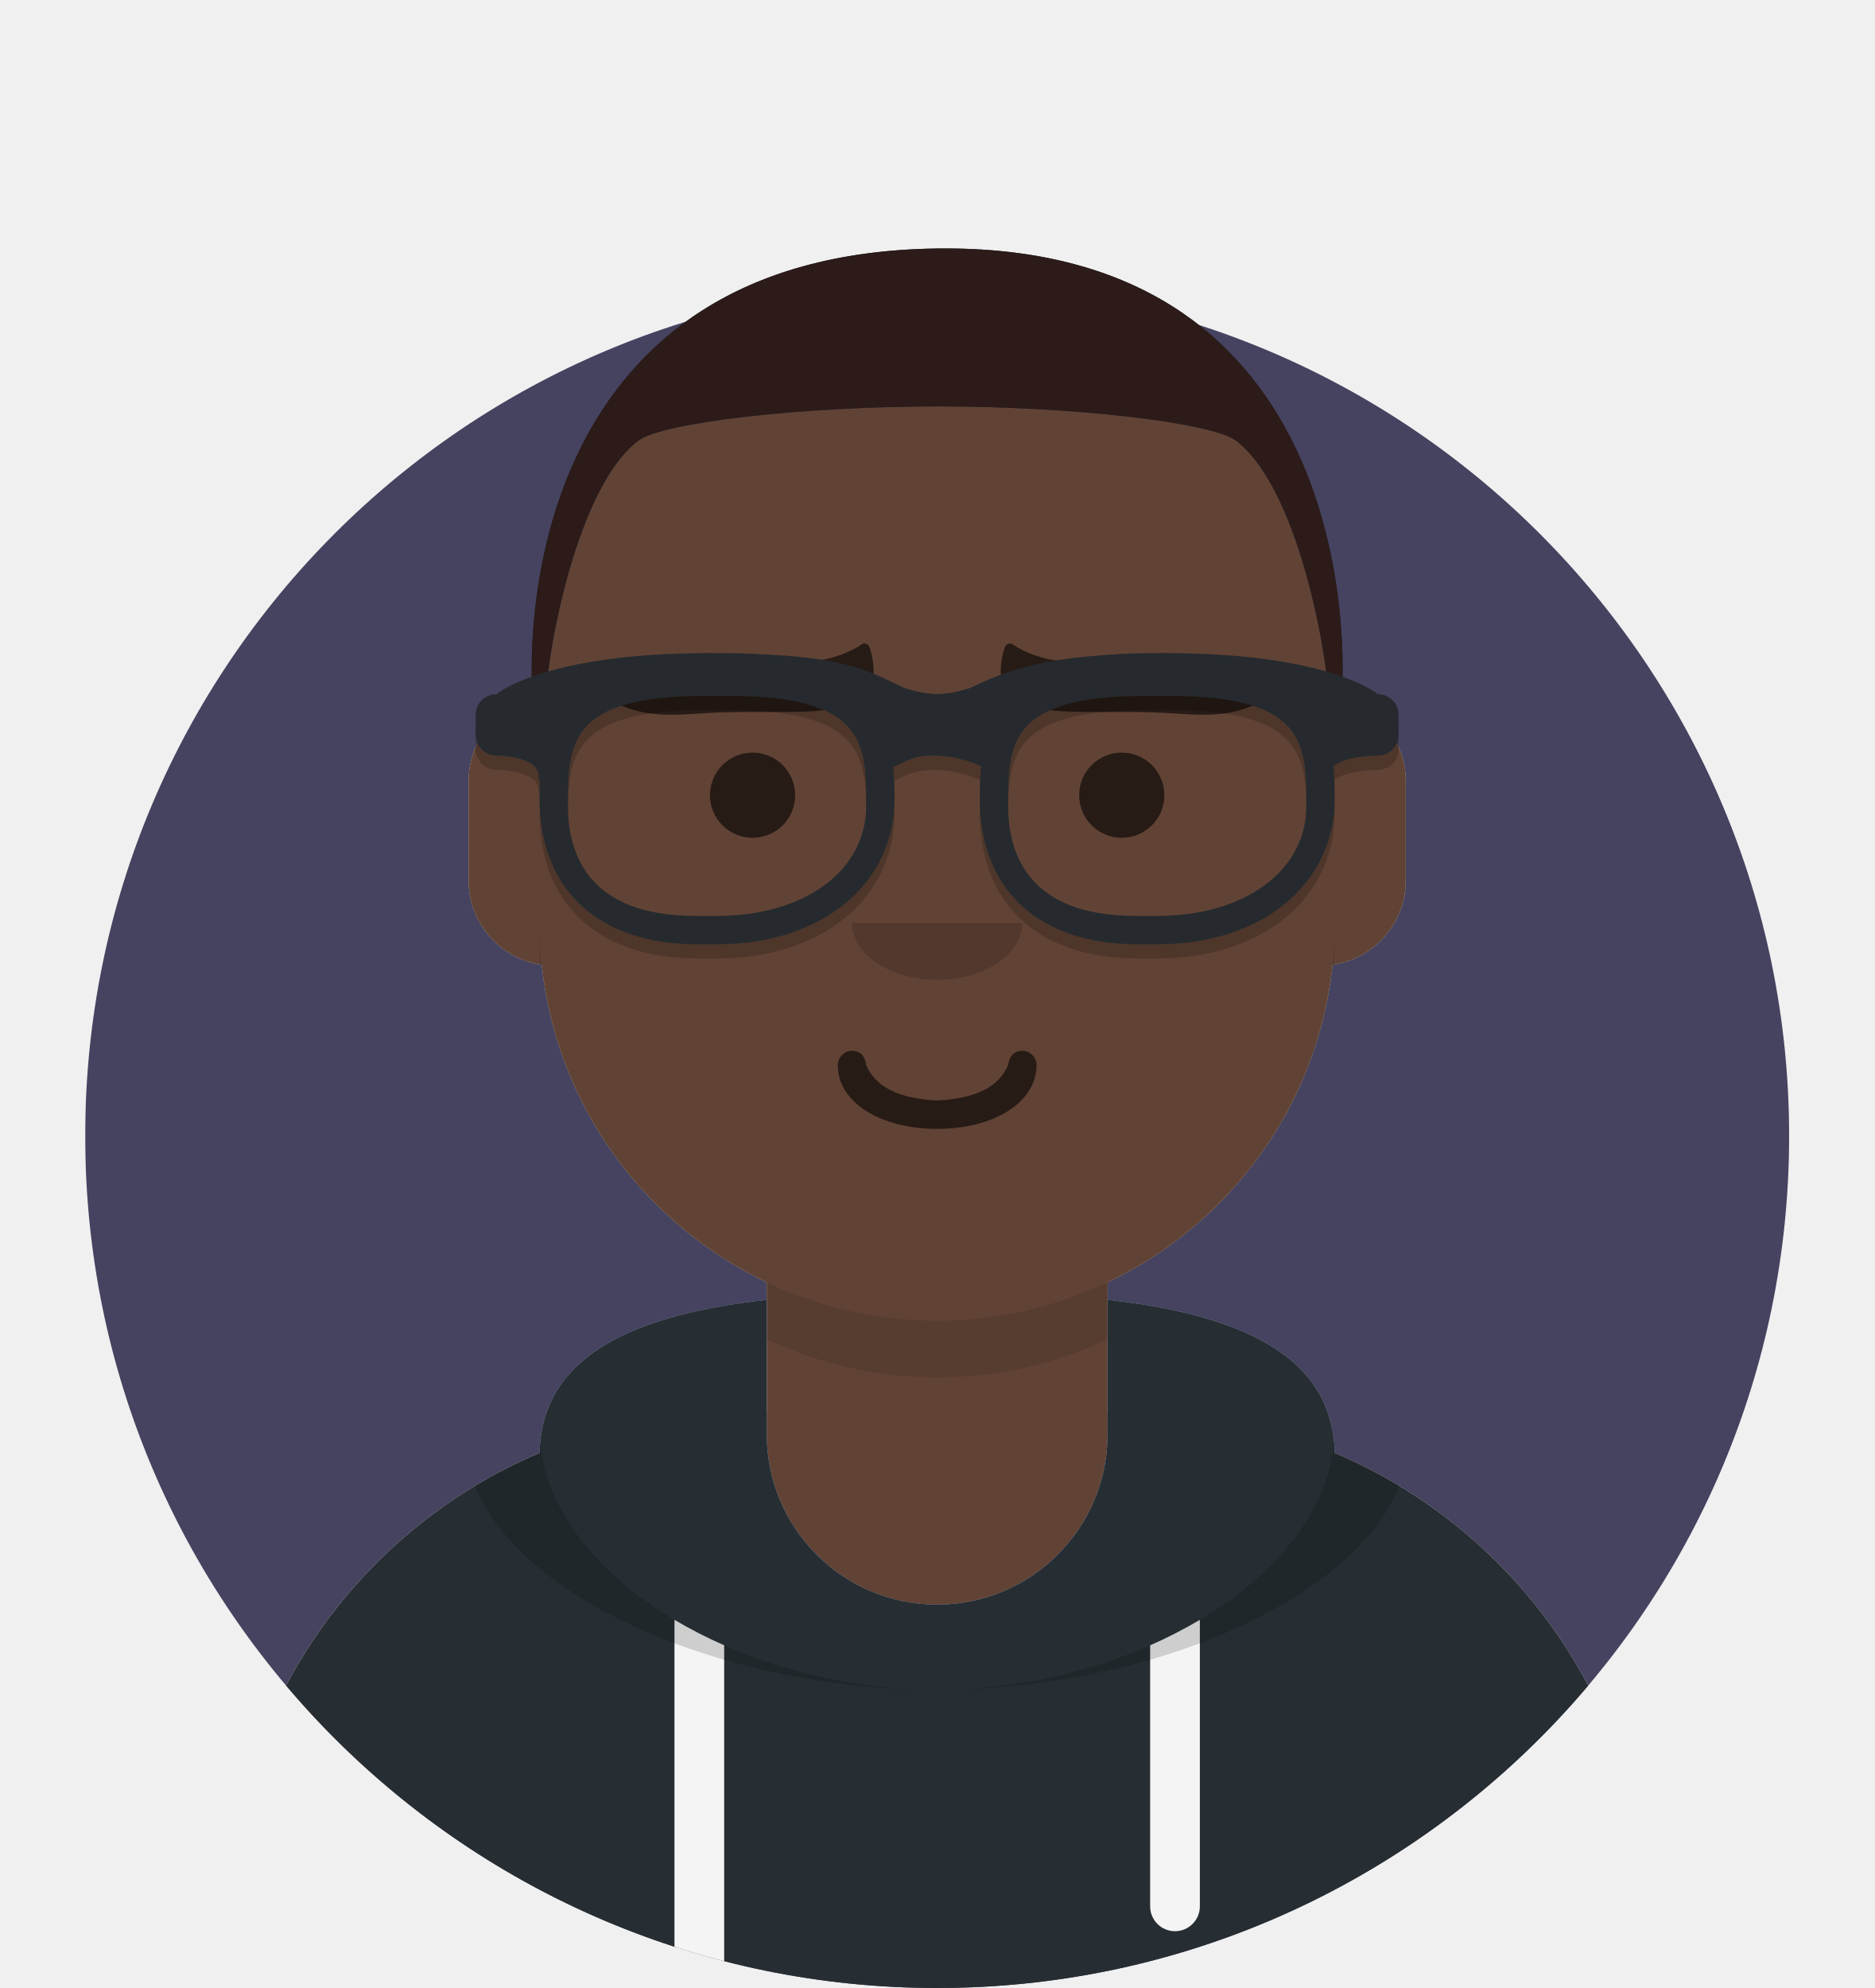
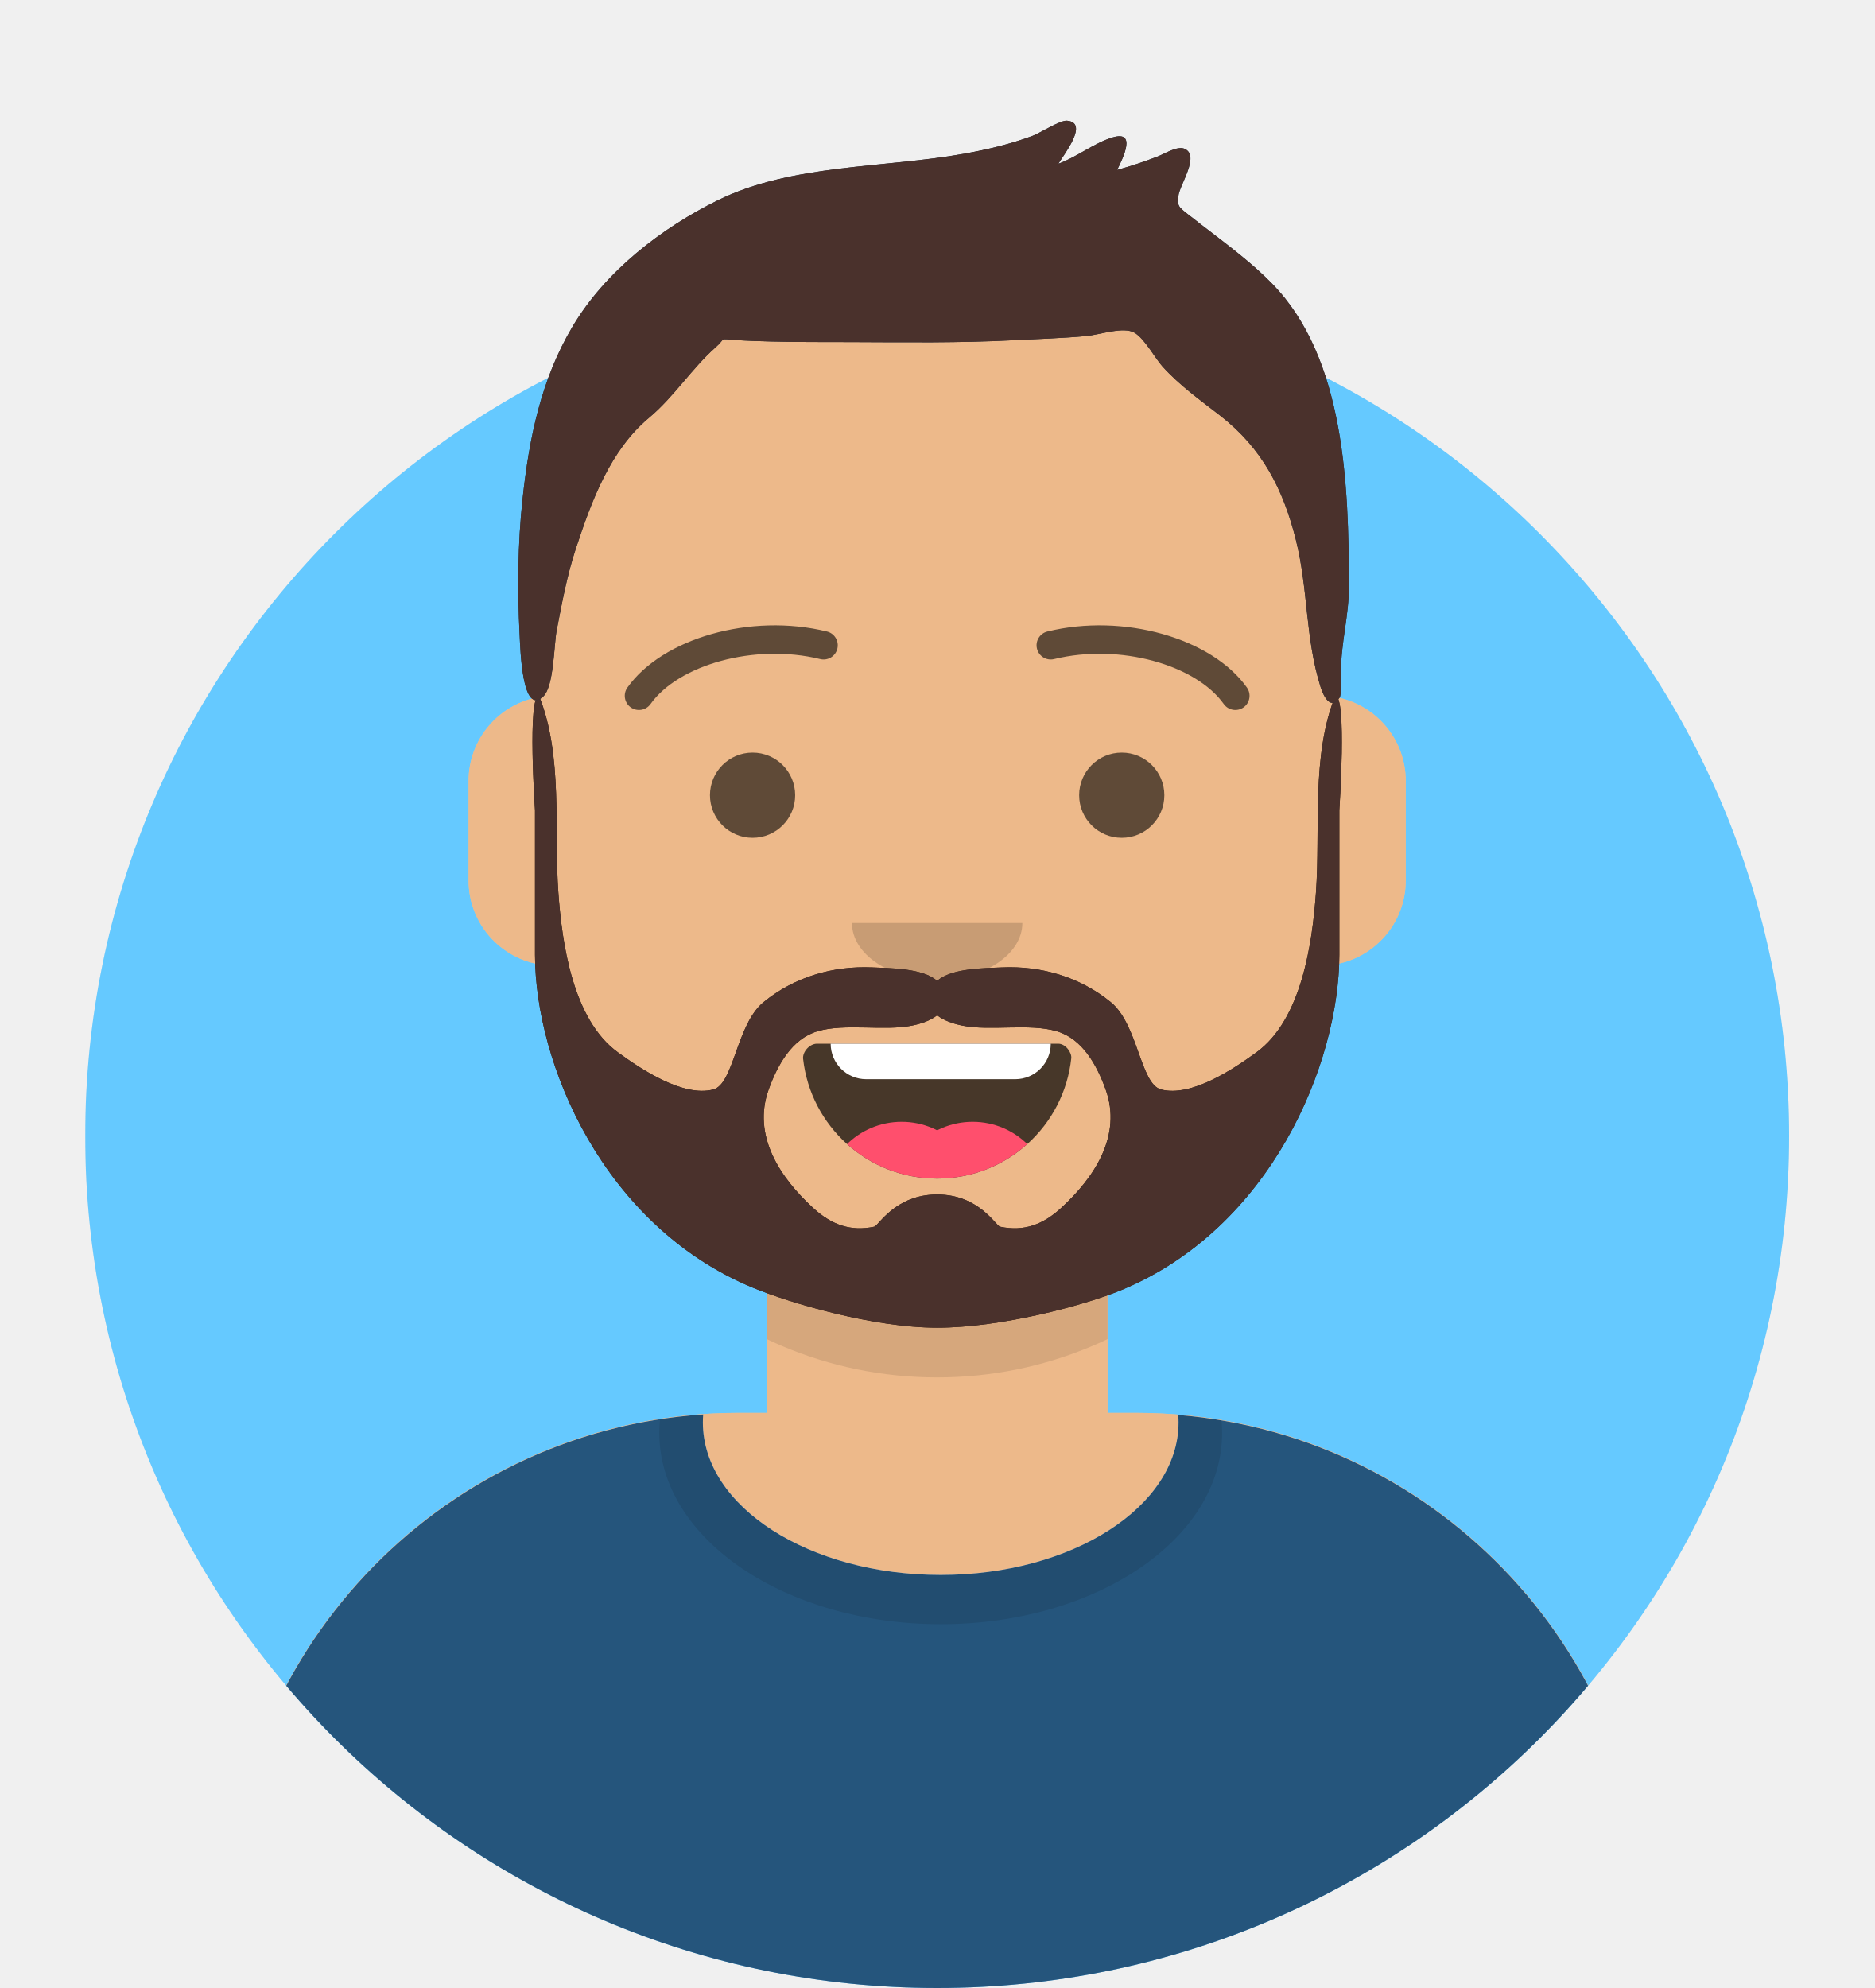
<svg xmlns="http://www.w3.org/2000/svg" xmlns:xlink="http://www.w3.org/1999/xlink" width="264px" height="280px" viewBox="0 0 264 280" version="1.1">
  <defs>
    <circle id="react-path-1" cx="120" cy="120" r="120" />
    <path d="M12,160 C12,226.274 65.726,280 132,280 C198.274,280 252,226.274 252,160 L264,160 L264,-1.42108547e-14 L-3.19744231e-14,-1.42108547e-14 L-3.19744231e-14,160 L12,160 Z" id="react-path-2" />
    <path d="M124,144.611 L124,163 L128,163 L128,163 C167.765,163 200,195.235 200,235 L200,244 L0,244 L0,235 C-4.86974701e-15,195.235 32.235,163 72,163 L72,163 L76,163 L76,144.611 C58.763,136.422 46.372,119.687 44.305,99.881 C38.48,99.058 34,94.052 34,88 L34,74 C34,68.054 38.325,63.118 44,62.166 L44,56 L44,56 C44,25.072 69.072,5.68137151e-15 100,0 L100,0 L100,0 C130.928,-5.68137151e-15 156,25.072 156,56 L156,62.166 C161.675,63.118 166,68.054 166,74 L166,88 C166,94.052 161.52,99.058 155.695,99.881 C153.628,119.687 141.237,136.422 124,144.611 Z" id="react-path-3" />
  </defs>
-   <g id="Avataaar" stroke="none" stroke-width="0" fill="none" fill-rule="evenodd">
+   <g id="Avataaar" stroke="none" stroke-width="1" fill="none" fill-rule="evenodd">
    <g transform="translate(-825, -1100)" id="Avataaar/Circle">
      <g transform="translate(825, 1100)">
        <g id="Circle" stroke-width="1" fill-rule="evenodd" transform="translate(12, 40)">
          <mask id="react-mask-4" fill="white">
            <use xlink:href="#react-path-1" />
          </mask>
          <use id="Circle-Background" fill="#E6E6E6" xlink:href="#react-path-1" />
-           <g id="Color/Palette/Blue-01" mask="url(#react-mask-4)" fill="#454360">
+           <g id="Color/Palette/Blue-01" mask="url(#react-mask-4)" fill="#65C9FF">
            <rect id="🖍Color" x="0" y="0" width="240" height="240" />
          </g>
        </g>
        <mask id="react-mask-5" fill="white">
          <use xlink:href="#react-path-2" />
        </mask>
        <g id="Mask" />
        <g id="Avataaar" stroke-width="1" fill-rule="evenodd" mask="url(#react-mask-5)">
          <g id="Body" transform="translate(32, 36)">
            <mask id="react-mask-6" fill="white">
              <use xlink:href="#react-path-3" />
            </mask>
            <use fill="#D0C6AC" xlink:href="#react-path-3" />
-             <g id="Skin/👶🏽-03-Brown" mask="url(#react-mask-6)" fill="#614335">
+             <g id="Skin/👶🏽-03-Brown" mask="url(#react-mask-6)" fill="#EDB98A">
              <g transform="translate(0, 0)" id="Color">
                <rect x="0" y="0" width="264" height="280" />
              </g>
            </g>
            <path d="M156,79 L156,102 C156,132.928 130.928,158 100,158 C69.072,158 44,132.928 44,102 L44,79 L44,94 C44,124.928 69.072,150 100,150 C130.928,150 156,124.928 156,94 L156,79 Z" id="Neck-Shadow" fill-opacity="0.1" fill="#000000" mask="url(#react-mask-6)" />
          </g>
-           <g id="Clothing/Hoodie" transform="translate(0, 170)">
+           <g id="Clothing/Shirt-Crew-Neck" transform="translate(0, 170)">
            <defs>
-               <path d="M108,13.071 C90.081,15.076 76.28,20.552 76.004,34.645 C50.146,45.568 32,71.165 32,100.999 L32,100.999 L32,110 L232,110 L232,100.999 C232,71.165 213.854,45.568 187.996,34.645 C187.72,20.552 173.919,15.076 156,13.071 L156,32 L156,32 C156,45.255 145.255,56 132,56 L132,56 C118.745,56 108,45.255 108,32 L108,13.071 Z" id="react-path-107" />
+               <path d="M165.96,29.295 C202.936,32.325 232,63.294 232,101.052 L232,110 L32,110 L32,101.052 C32,62.953 61.592,31.765 99.045,29.22 C99.015,29.593 99,29.969 99,30.348 C99,42.211 113.998,51.828 132.5,51.828 C151.002,51.828 166,42.211 166,30.348 C166,29.995 165.987,29.644 165.96,29.295 Z" id="react-path-353" />
            </defs>
-             <mask id="react-mask-108" fill="white">
-               <use xlink:href="#react-path-107" />
+             <mask id="react-mask-354" fill="white">
+               <use xlink:href="#react-path-353" />
            </mask>
-             <use id="Hoodie" fill="#B7C1DB" fill-rule="evenodd" xlink:href="#react-path-107" />
-             <g id="Color/Palette/Gray-01" mask="url(#react-mask-108)" fill-rule="evenodd" fill="#262E33">
+             <use id="Clothes" fill="#E6E6E6" fill-rule="evenodd" xlink:href="#react-path-353" />
+             <g id="Color/Palette/Gray-01" mask="url(#react-mask-354)" fill-rule="evenodd" fill="#25557C">
              <rect id="🖍Color" x="0" y="0" width="264" height="110" />
            </g>
-             <path d="M102,61.739 L102,110 L95,110 L95,58.15 C97.204,59.46 99.547,60.661 102,61.739 Z M169,58.15 L169,98.5 C169,100.433 167.433,102 165.5,102 C163.567,102 162,100.433 162,98.5 L162,61.739 C164.453,60.661 166.796,59.46 169,58.15 Z" id="Straps" fill="#F4F4F4" fill-rule="evenodd" mask="url(#react-mask-108)" />
-             <path d="M90.96,12.724 C75.909,15.571 65.5,21.243 65.5,32.308 C65.5,52.02 98.538,68 132,68 C165.462,68 198.5,52.02 198.5,32.308 C198.5,21.243 188.091,15.571 173.04,12.724 C182.125,16.074 188,21.706 188,31.077 C188,51.469 160.179,68 132,68 C103.821,68 76,51.469 76,31.077 C76,21.706 81.875,16.074 90.96,12.724 Z" id="Shadow" fill-opacity="0.16" fill="#000000" fill-rule="evenodd" mask="url(#react-mask-108)" />
+             <g id="Shadowy" opacity="0.6" stroke-width="1" fill-rule="evenodd" mask="url(#react-mask-354)" fill-opacity="0.16" fill="#000000">
+               <g transform="translate(92, 4)" id="Hola-👋🏼">
+                 <ellipse cx="40.5" cy="27.848" rx="39.635" ry="26.914" />
+               </g>
+             </g>
          </g>
          <g id="Face" transform="translate(76, 82)" fill="#000000">
-             <g id="Mouth/Twinkle" transform="translate(2, 52)" fill-opacity="0.6" fill-rule="nonzero" fill="#000000">
-               <path d="M40,16 C40,21.372 46.158,25 54,25 C61.842,25 68,21.372 68,16 C68,14.895 67.05,14 66,14 C64.707,14 64.13,14.905 64,16 C62.758,18.938 59.683,20.716 54,21 C48.317,20.716 45.242,18.938 44,16 C43.87,14.905 43.293,14 42,14 C40.95,14 40,14.895 40,16 Z" id="Mouth" />
+             <g id="Mouth/Smile" transform="translate(2, 52)">
+               <defs>
+                 <path d="M35.118,15.128 C36.176,24.62 44.226,32 54,32 C63.804,32 71.874,24.574 72.892,15.04 C72.974,14.273 72.117,13 71.043,13 C56.149,13 44.738,13 37.087,13 C36.007,13 35.012,14.178 35.118,15.128 Z" id="react-path-371" />
+               </defs>
+               <mask id="react-mask-372" fill="white">
+                 <use xlink:href="#react-path-371" />
+               </mask>
+               <use id="Mouth" fill-opacity="0.7" fill="#000000" fill-rule="evenodd" xlink:href="#react-path-371" />
+               <rect id="Teeth" fill="#FFFFFF" fill-rule="evenodd" mask="url(#react-mask-372)" x="39" y="2" width="31" height="16" rx="5" />
+               <g id="Tongue" stroke-width="1" fill-rule="evenodd" mask="url(#react-mask-372)" fill="#FF4F6D">
+                 <g transform="translate(38, 24)">
+                   <circle cx="11" cy="11" r="11" />
+                   <circle cx="21" cy="11" r="11" />
+                 </g>
+               </g>
            </g>
            <g id="Nose/Default" transform="translate(28, 40)" fill-opacity="0.16">
              <path d="M16,8 C16,12.418 21.373,16 28,16 L28,16 C34.627,16 40,12.418 40,8" id="Nose" />
            </g>
            <g id="Eyes/Default-😀" transform="translate(0, 8)" fill-opacity="0.6">
              <circle id="Eye" cx="30" cy="22" r="6" />
              <circle id="Eye" cx="82" cy="22" r="6" />
            </g>
-             <g id="Eyebrow/Natural/Flat-Natural" fill-opacity="0.6">
-               <path d="M38.569,10.702 C33.587,11.238 28.655,11.134 23.656,11.101 C19.823,11.076 15.92,10.689 12.325,12.509 C11.636,12.857 7.877,14.945 8.003,16.011 C8.104,16.863 12.013,18.064 12.717,18.284 C16.428,19.445 19.924,18.928 23.687,18.57 C28.302,18.132 32.914,18.175 37.532,17.874 C40.642,17.672 45.422,16.977 46.829,13.148 C47.253,11.995 46.815,9.734 46.307,8.506 C46.105,8.018 45.563,7.85 45.169,8.149 C43.756,9.222 40.985,10.443 38.569,10.702" id="Fill-10" transform="translate(27.5, 13.5) rotate(2) translate(-27.5, -13.5) " />
-               <path d="M95.569,10.702 C90.587,11.238 85.655,11.134 80.656,11.101 C76.823,11.076 72.92,10.689 69.325,12.509 C68.636,12.857 64.877,14.945 65.003,16.011 C65.104,16.863 69.013,18.064 69.717,18.284 C73.428,19.445 76.924,18.928 80.687,18.57 C85.302,18.132 89.914,18.175 94.532,17.874 C97.642,17.672 102.422,16.977 103.829,13.148 C104.253,11.995 103.815,9.734 103.307,8.506 C103.105,8.018 102.563,7.85 102.169,8.149 C100.756,9.222 97.985,10.443 95.569,10.702" id="Fill-10" transform="translate(84.5, 13.5) scale(-1, 1) rotate(2) translate(-84.5, -13.5) " />
+             <g id="Eyebrow/Outline/Default" fill-opacity="0.6">
+               <g id="I-Browse" transform="translate(12, 6)">
+                 <path d="M3.63,11.159 C7.545,5.65 18.278,2.561 27.523,4.831 C28.596,5.095 29.679,4.439 29.942,3.366 C30.206,2.293 29.55,1.21 28.477,0.947 C17.74,-1.69 5.312,1.887 0.37,8.841 C-0.27,9.742 -0.059,10.99 0.841,11.63 C1.742,12.27 2.99,12.059 3.63,11.159 Z" id="Eyebrow" fill-rule="nonzero" />
+                 <path d="M61.63,11.159 C65.545,5.65 76.278,2.561 85.523,4.831 C86.596,5.095 87.679,4.439 87.942,3.366 C88.206,2.293 87.55,1.21 86.477,0.947 C75.74,-1.69 63.312,1.887 58.37,8.841 C57.73,9.742 57.941,10.99 58.841,11.63 C59.742,12.27 60.99,12.059 61.63,11.159 Z" id="Eyebrow" fill-rule="nonzero" transform="translate(73.00015, 6.039198) scale(-1, 1) translate(-73.00015, -6.039198) " />
+               </g>
            </g>
          </g>
          <g id="Top" stroke-width="1" fill-rule="evenodd">
            <defs>
-               <rect id="react-path-310" x="0" y="0" width="264" height="280" />
-               <path d="M1,64 C1.347,65.488 2.673,65.223 3,64 C2.537,62.446 6.296,35.248 16,28 C19.618,25.483 39.008,23.232 58.313,23.246 C77.409,23.259 96.421,25.511 100,28 C109.704,35.248 113.463,62.446 113,64 C113.327,65.223 114.653,65.488 115,64 C115.719,53.702 115,0.274 58,1 C1,1.726 0.281,53.702 1,64 Z" id="react-path-311" />
-               <filter x="-0.8%" y="-2.0%" width="101.5%" height="108.0%" filterUnits="objectBoundingBox" id="react-filter-307">
+               <rect id="react-path-361" x="0" y="0" width="264" height="280" />
+               <path d="M180.15,39.92 C177.39,37.1 174.186,34.707 171.069,32.307 C170.382,31.777 169.683,31.261 169.011,30.712 C168.858,30.587 167.292,29.466 167.105,29.053 C166.654,28.06 166.915,28.833 166.977,27.649 C167.056,26.151 170.111,21.919 167.831,20.949 C166.828,20.522 165.04,21.658 164.078,22.033 C162.196,22.767 160.292,23.393 158.347,23.933 C159.279,22.076 161.055,18.359 157.716,19.354 C155.114,20.129 152.69,22.122 150.076,23.059 C150.941,21.642 154.4,17.248 151.274,17.002 C150.302,16.926 147.471,18.75 146.424,19.14 C143.287,20.305 140.083,21.059 136.79,21.653 C125.592,23.671 112.497,23.095 102.137,28.193 C94.149,32.124 86.263,38.222 81.648,45.988 C77.201,53.473 75.538,61.664 74.607,70.241 C73.924,76.536 73.868,83.043 74.188,89.36 C74.292,91.43 74.525,100.971 77.532,98.081 C79.03,96.642 79.019,90.828 79.396,88.86 C80.147,84.945 80.87,81.013 82.122,77.223 C84.328,70.544 86.931,63.43 92.427,58.83 C95.954,55.878 98.431,51.889 101.806,48.911 C103.322,47.574 102.165,47.713 104.603,47.889 C106.241,48.006 107.885,48.051 109.526,48.094 C113.322,48.193 117.124,48.168 120.921,48.181 C128.568,48.209 136.179,48.317 143.819,47.916 C147.214,47.739 150.618,47.642 154.004,47.328 C155.895,47.153 159.251,45.941 160.808,46.867 C162.233,47.714 163.713,50.482 164.736,51.615 C167.154,54.294 170.036,56.339 172.862,58.535 C178.757,63.115 181.732,68.867 183.523,76.023 C185.306,83.153 184.806,89.768 187.013,96.785 C187.402,98.018 188.429,100.145 189.695,98.239 C189.93,97.885 189.87,95.939 189.87,94.819 C189.87,90.3 191.014,86.908 191,82.359 C190.944,68.527 190.496,50.491 180.15,39.92 Z" id="react-path-360" />
+               <filter x="-0.8%" y="-2.0%" width="101.5%" height="108.0%" filterUnits="objectBoundingBox" id="react-filter-357">
                <feOffset dx="0" dy="2" in="SourceAlpha" result="shadowOffsetOuter1" />
                <feColorMatrix values="0 0 0 0 0   0 0 0 0 0   0 0 0 0 0  0 0 0 0.16 0" type="matrix" in="shadowOffsetOuter1" result="shadowMatrixOuter1" />
                <feMerge>
                  <feMergeNode in="shadowMatrixOuter1" />
                  <feMergeNode in="SourceGraphic" />
                </feMerge>
              </filter>
            </defs>
-             <mask id="react-mask-308" fill="white">
-               <use xlink:href="#react-path-310" />
+             <mask id="react-mask-359" fill="white">
+               <use xlink:href="#react-path-361" />
            </mask>
            <g id="Mask" />
-             <g id="Top/Short-Hair/The-Caesar" mask="url(#react-mask-308)">
+             <g id="Top/Short-Hair/Short-Flat" mask="url(#react-mask-359)">
              <g transform="translate(-1, 0)">
-                 <g id="Hair" stroke-width="1" fill-rule="evenodd" transform="translate(75, 34)">
-                   <mask id="react-mask-309" fill="white">
-                     <use xlink:href="#react-path-311" />
+                 <g id="Facial-Hair/Beard-Light" transform="translate(49, 72)">
+                   <defs>
+                     <path d="M101.428,98.169 C98.915,100.463 96.237,101.494 92.853,100.773 C92.271,100.649 89.896,96.235 84,96.235 C78.103,96.235 75.729,100.649 75.147,100.773 C71.762,101.494 69.085,100.463 66.571,98.169 C61.846,93.856 57.917,87.908 60.278,81.419 C61.508,78.037 63.51,74.324 67.151,73.246 C71.038,72.096 76.497,73.244 80.415,72.458 C81.684,72.204 83.071,71.751 84,71 C84.929,71.751 86.316,72.204 87.585,72.458 C91.503,73.244 96.961,72.096 100.849,73.246 C104.49,74.324 106.491,78.037 107.722,81.419 C110.083,87.908 106.154,93.856 101.428,98.169 M140.081,26 C136.671,34.4 137.988,44.858 137.357,53.676 C136.844,60.843 135.337,71.586 128.973,76.215 C125.718,78.582 119.794,82.56 115.542,81.45 C112.615,80.686 112.302,72.29 108.455,69.147 C104.092,65.582 98.643,64.016 93.149,64.258 C90.779,64.362 85.984,64.337 84,66.16 C82.016,64.337 77.222,64.362 74.851,64.258 C69.357,64.016 63.908,65.582 59.545,69.147 C55.698,72.29 55.386,80.686 52.458,81.45 C48.206,82.56 42.282,78.582 39.027,76.215 C32.662,71.586 31.156,60.843 30.643,53.676 C30.012,44.858 31.329,34.4 27.919,26 C26.26,26 27.354,42.129 27.354,42.129 L27.354,62.485 C27.386,77.773 36.935,100.655 58.108,109.393 C63.286,111.53 75.015,115 84,115 C92.985,115 104.714,111.86 109.892,109.723 C131.065,100.986 140.614,77.773 140.646,62.485 L140.646,42.129 C140.646,42.129 141.74,26 140.081,26" id="react-path-363" />
+                   </defs>
+                   <mask id="react-mask-362" fill="white">
+                     <use xlink:href="#react-path-363" />
                  </mask>
-                   <use id="Caesar" fill="#28354B" xlink:href="#react-path-311" />
-                   <g id="Skin/👶🏽-03-Brown" mask="url(#react-mask-309)" fill="#2C1B18">
-                     <g transform="translate(0, 0) " id="Color">
-                       <rect x="0" y="0" width="264" height="280" />
+                   <use id="Lite-Beard" fill="#331B0C" fill-rule="evenodd" xlink:href="#react-path-363" />
+                   <g id="Color/Hair/Brown" mask="url(#react-mask-362)" fill="#4A312C">
+                     <g transform="translate(-32, 0)" id="Color">
+                       <rect x="0" y="0" width="264" height="244" />
                    </g>
                  </g>
                </g>
-                 <g id="Top/_Resources/Prescription-02" fill="none" transform="translate(62, 85)" stroke-width="1">
-                   <defs>
-                     <filter x="-0.8%" y="-2.4%" width="101.5%" height="109.8%" filterUnits="objectBoundingBox" id="react-filter-312">
-                       <feOffset dx="0" dy="2" in="SourceAlpha" result="shadowOffsetOuter1" />
-                       <feColorMatrix values="0 0 0 0 0   0 0 0 0 0   0 0 0 0 0  0 0 0 0.2 0" type="matrix" in="shadowOffsetOuter1" result="shadowMatrixOuter1" />
-                       <feMerge>
-                         <feMergeNode in="shadowMatrixOuter1" />
-                         <feMergeNode in="SourceGraphic" />
-                       </feMerge>
-                     </filter>
-                   </defs>
-                   <g id="Wayfarers" filter="url(#react-filter-312)" transform="translate(6, 7)" fill="#252C2F">
-                     <path d="M34,41 L31.242,41 C17.315,41 9,33.336 9,20.5 C9,10.127 10.817,0 32.53,0 L35.47,0 C57.183,0 59,10.127 59,20.5 C59,32.569 48.721,41 34,41 Z M32.385,6 C13,6 13,12.841 13,21.502 C13,28.572 16.116,37 30.971,37 L34,37 C46.365,37 55,30.627 55,21.502 C55,12.841 55,6 35.615,6 L32.385,6 Z" id="Left" fill-rule="nonzero" />
-                     <path d="M96,41 L93.242,41 C79.315,41 71,33.336 71,20.5 C71,10.127 72.817,0 94.53,0 L97.47,0 C119.183,0 121,10.127 121,20.5 C121,32.569 110.721,41 96,41 Z M94.385,6 C75,6 75,12.841 75,21.502 C75,28.572 78.119,37 92.971,37 L96,37 C108.365,37 117,30.627 117,21.502 C117,12.841 117,6 97.615,6 L94.385,6 Z" id="Right" fill-rule="nonzero" />
-                     <path d="M2.955,5.772 C3.646,5.096 11.21,0 32.5,0 C50.351,0 54.13,1.853 59.85,4.652 L60.269,4.859 C60.667,4.999 62.7,5.69 65.079,5.766 C67.246,5.673 69.1,5.085 69.642,4.897 C76.17,1.722 82.561,0 97.5,0 C118.79,0 126.354,5.096 127.045,5.772 C128.679,5.772 130,7.062 130,8.657 L130,11.543 C130,13.139 128.679,14.429 127.045,14.429 C127.045,14.429 120.144,14.429 120.144,17.315 C120.144,20.2 118.182,13.139 118.182,11.543 L118.182,8.732 C114.579,7.353 108.128,4.786 97.5,4.786 C85.658,4.786 79.761,6.886 74.702,8.971 L74.759,9.108 L74.756,11.094 L72.539,16.444 L69.8,15.361 C69.556,15.264 69.028,15.09 68.296,14.91 C66.256,14.407 64.159,14.254 62.304,14.634 C61.624,14.774 60.992,14.984 60.413,15.267 L57.77,16.558 L55.127,11.396 L55.244,9.102 L55.325,8.907 C50.962,6.874 46.939,4.786 32.5,4.786 C21.872,4.786 15.422,7.352 11.818,8.731 L11.818,11.543 C11.818,13.139 8.864,20.2 8.864,17.315 C8.864,14.429 2.955,14.429 2.955,14.429 C1.324,14.429 0,13.139 0,11.543 L0,8.657 C0,7.062 1.324,5.772 2.955,5.772 Z" id="Stuff" fill-rule="nonzero" />
+                 <mask id="react-mask-358" fill="white">
+                   <use xlink:href="#react-path-360" />
+                 </mask>
+                 <use id="Short-Hair" stroke="none" fill="#1F3140" fill-rule="evenodd" xlink:href="#react-path-360" />
+                 <g id="Skin/👶🏽-03-Brown" mask="url(#react-mask-358)" fill="#4A312C">
+                   <g transform="translate(0, 0) " id="Color">
+                     <rect x="0" y="0" width="264" height="280" />
                  </g>
                </g>
              </g>
            </g>
          </g>
        </g>
      </g>
    </g>
  </g>
</svg>
